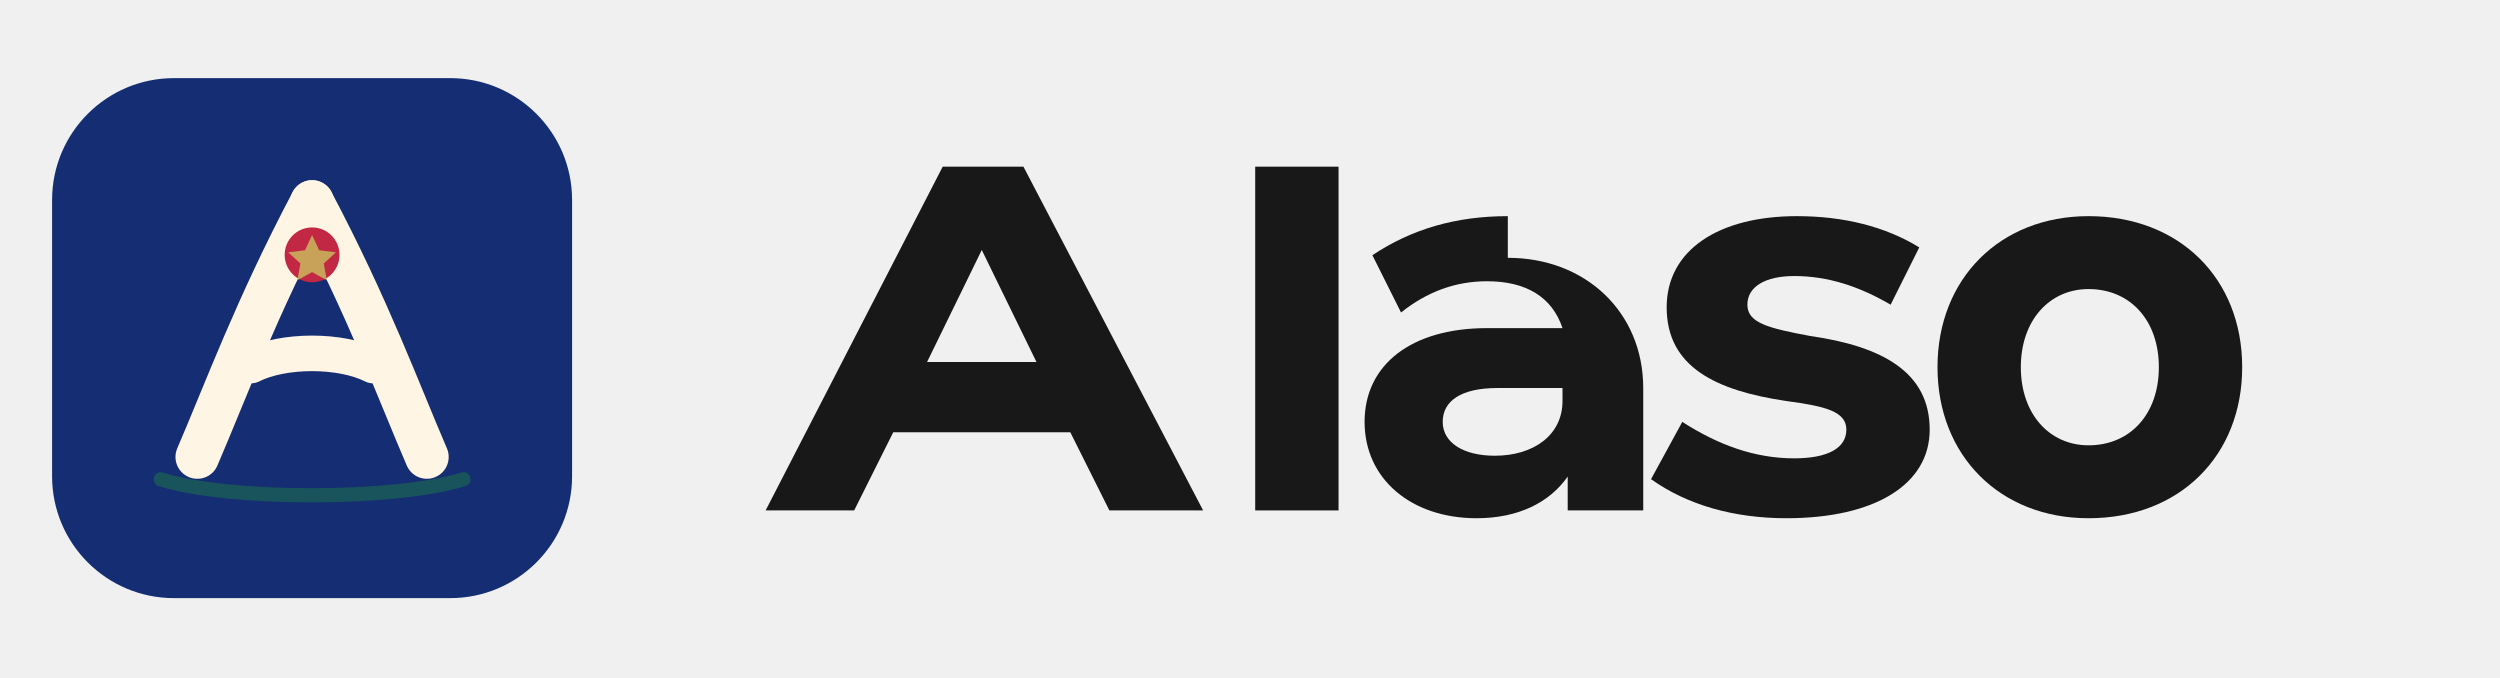
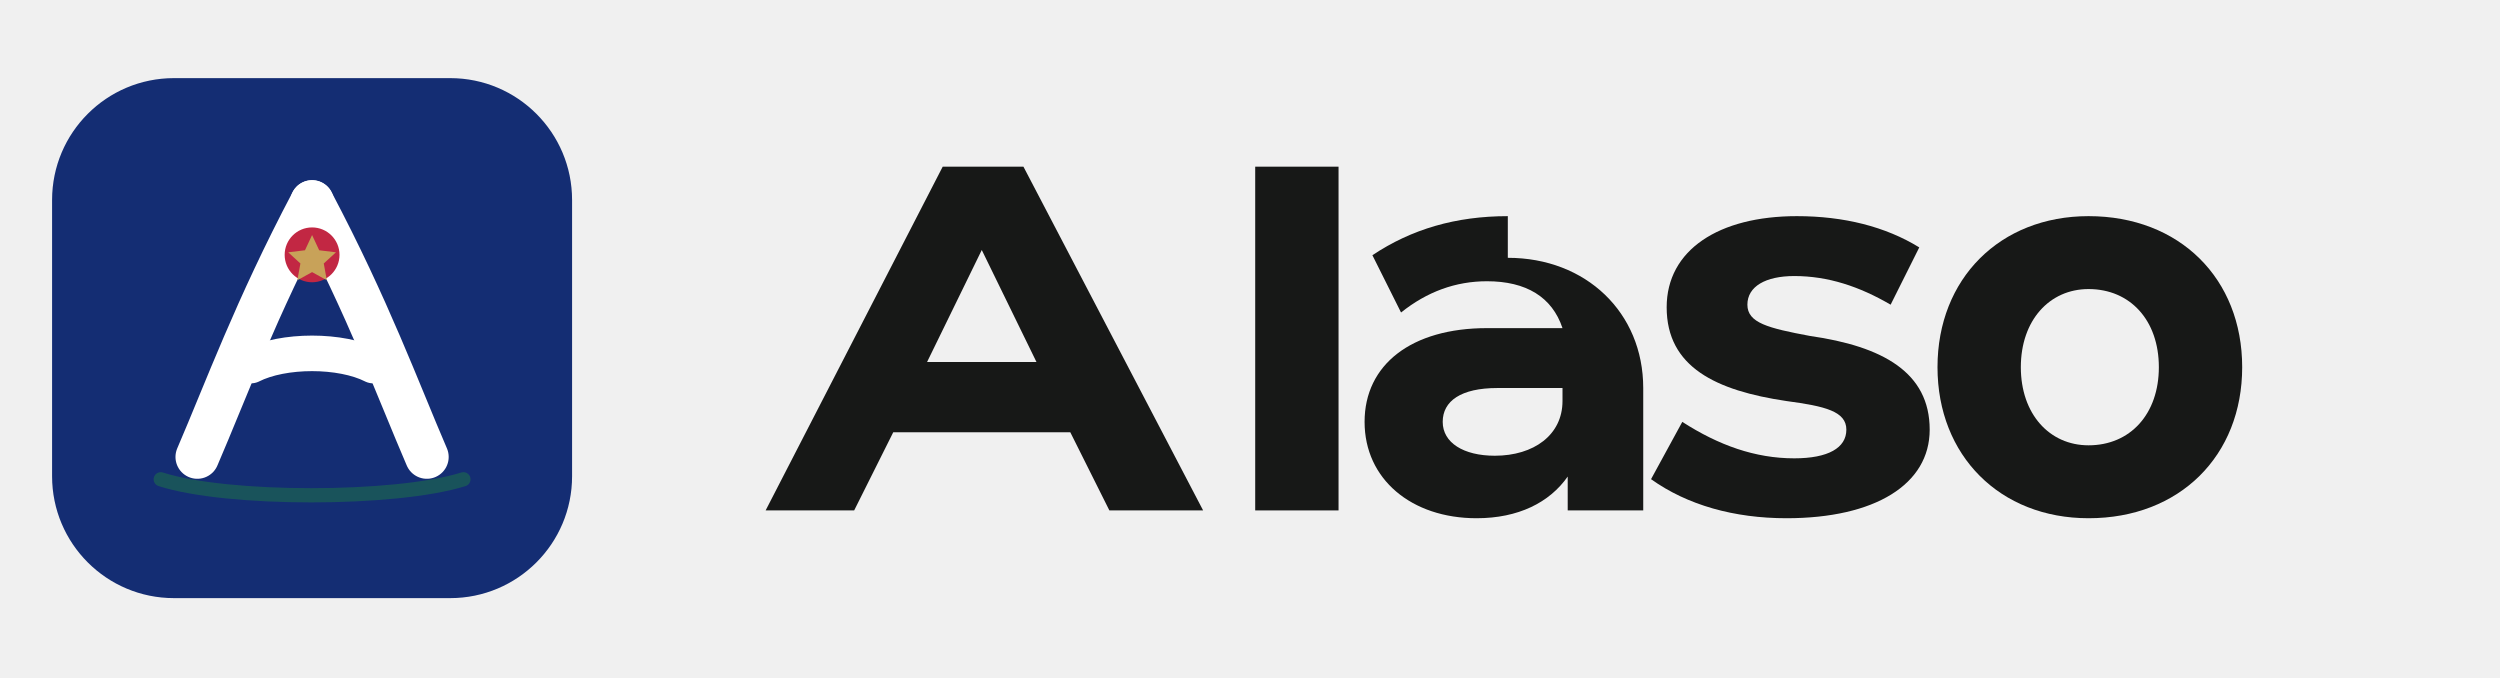
<svg xmlns="http://www.w3.org/2000/svg" width="960" height="260" viewBox="0 0 960 260" role="img" aria-label="Alaso">
  <g transform="translate(20 30) scale(0.195)">
    <rect width="1024" height="1024" rx="240" fill="#142d73" />
    <path d="M214 790C344 832 676 832 810 790" stroke="#1d6f4a" stroke-width="28" stroke-linecap="round" opacity="0.58" fill="none" />
-     <path d="M286 746C342 616 401 454 512 244" stroke="#fff5e5" stroke-width="86" stroke-linecap="round" fill="none" />
-     <path d="M738 746C682 616 623 454 512 244" stroke="#fff5e5" stroke-width="86" stroke-linecap="round" fill="none" />
-     <path d="M392 566C455 534 569 534 632 566" stroke="#fff5e5" stroke-width="70" stroke-linecap="round" fill="none" />
+     <path d="M286 746C342 616 401 454 512 244" stroke="#ffffff" stroke-width="86" stroke-linecap="round" fill="none" />
+     <path d="M738 746C682 616 623 454 512 244" stroke="#ffffff" stroke-width="86" stroke-linecap="round" fill="none" />
+     <path d="M392 566C455 534 569 534 632 566" stroke="#ffffff" stroke-width="70" stroke-linecap="round" fill="none" />
    <circle cx="512" cy="348" r="54" fill="#c22743" />
    <path d="M512 309L526 339L559 343L535 365L541 398L512 382L483 398L489 365L465 343L498 339Z" fill="#c8a85a" opacity="0.95" />
  </g>
  <g transform="translate(260 30)">
    <path d="M34 166L102 34H133L202 166H166L151 136H83L68 166H34ZM96 109H138L117 66L96 109Z" fill="#171817" />
    <path d="M222 34H254V166H222V34Z" fill="#171817" />
    <path d="M319 69C349 69 371 90 371 119V166H342V153C335 163 323 169 307 169C282 169 264 154 264 132C264 110 282 96 311 96H340C336 84 326 78 311 78C299 78 288 82 278 90L267 68C282 58 299 53 319 53V69ZM314 145C329 145 340 137 340 124V119H315C301 119 294 124 294 132C294 140 302 145 314 145Z" fill="#171817" />
    <path d="M426 169C406 169 388 164 374 154L386 132C400 141 414 146 429 146C442 146 449 142 449 135C449 128 441 126 426 124C399 120 380 111 380 88C380 66 400 53 430 53C448 53 464 57 477 65L466 87C454 80 442 76 429 76C418 76 411 80 411 87C411 94 419 96 435 99C463 103 481 113 481 135C481 156 460 169 426 169Z" fill="#171817" />
    <path d="M542 169C508 169 484 145 484 111C484 77 508 53 542 53C577 53 601 77 601 111C601 145 577 169 542 169ZM542 141C558 141 569 129 569 111C569 93 558 81 542 81C527 81 516 93 516 111C516 129 527 141 542 141Z" fill="#171817" />
  </g>
</svg>
